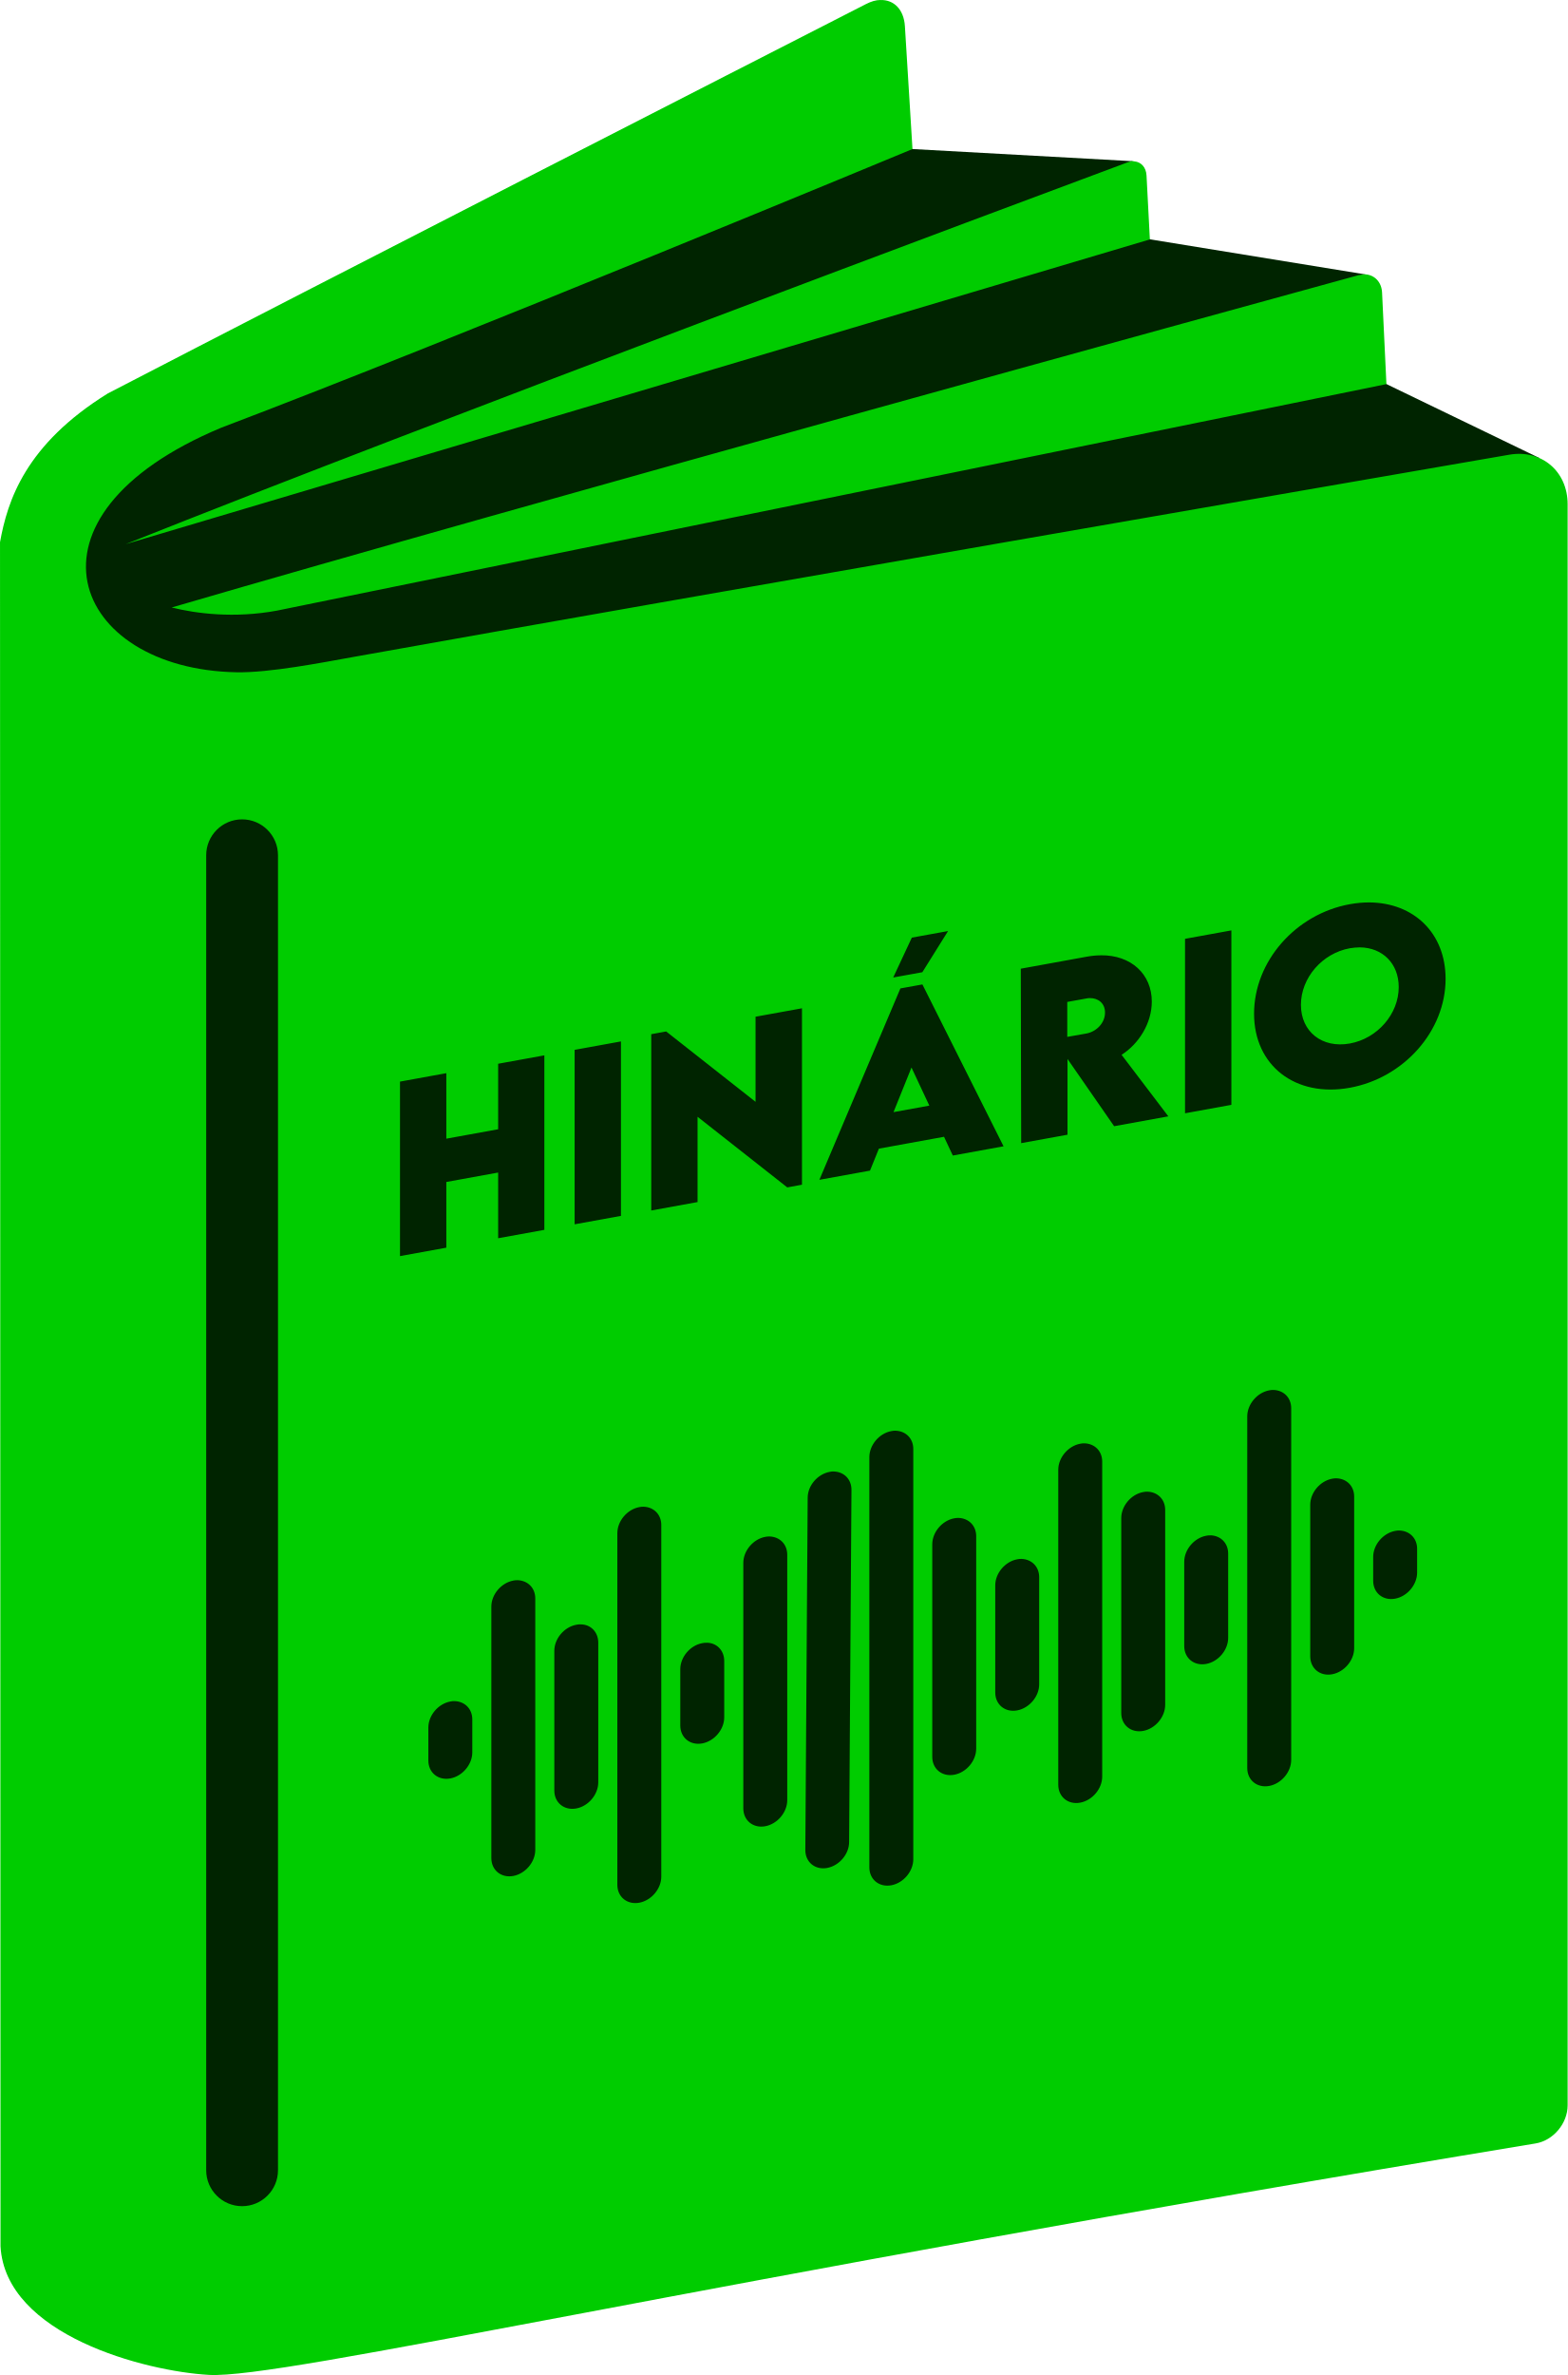
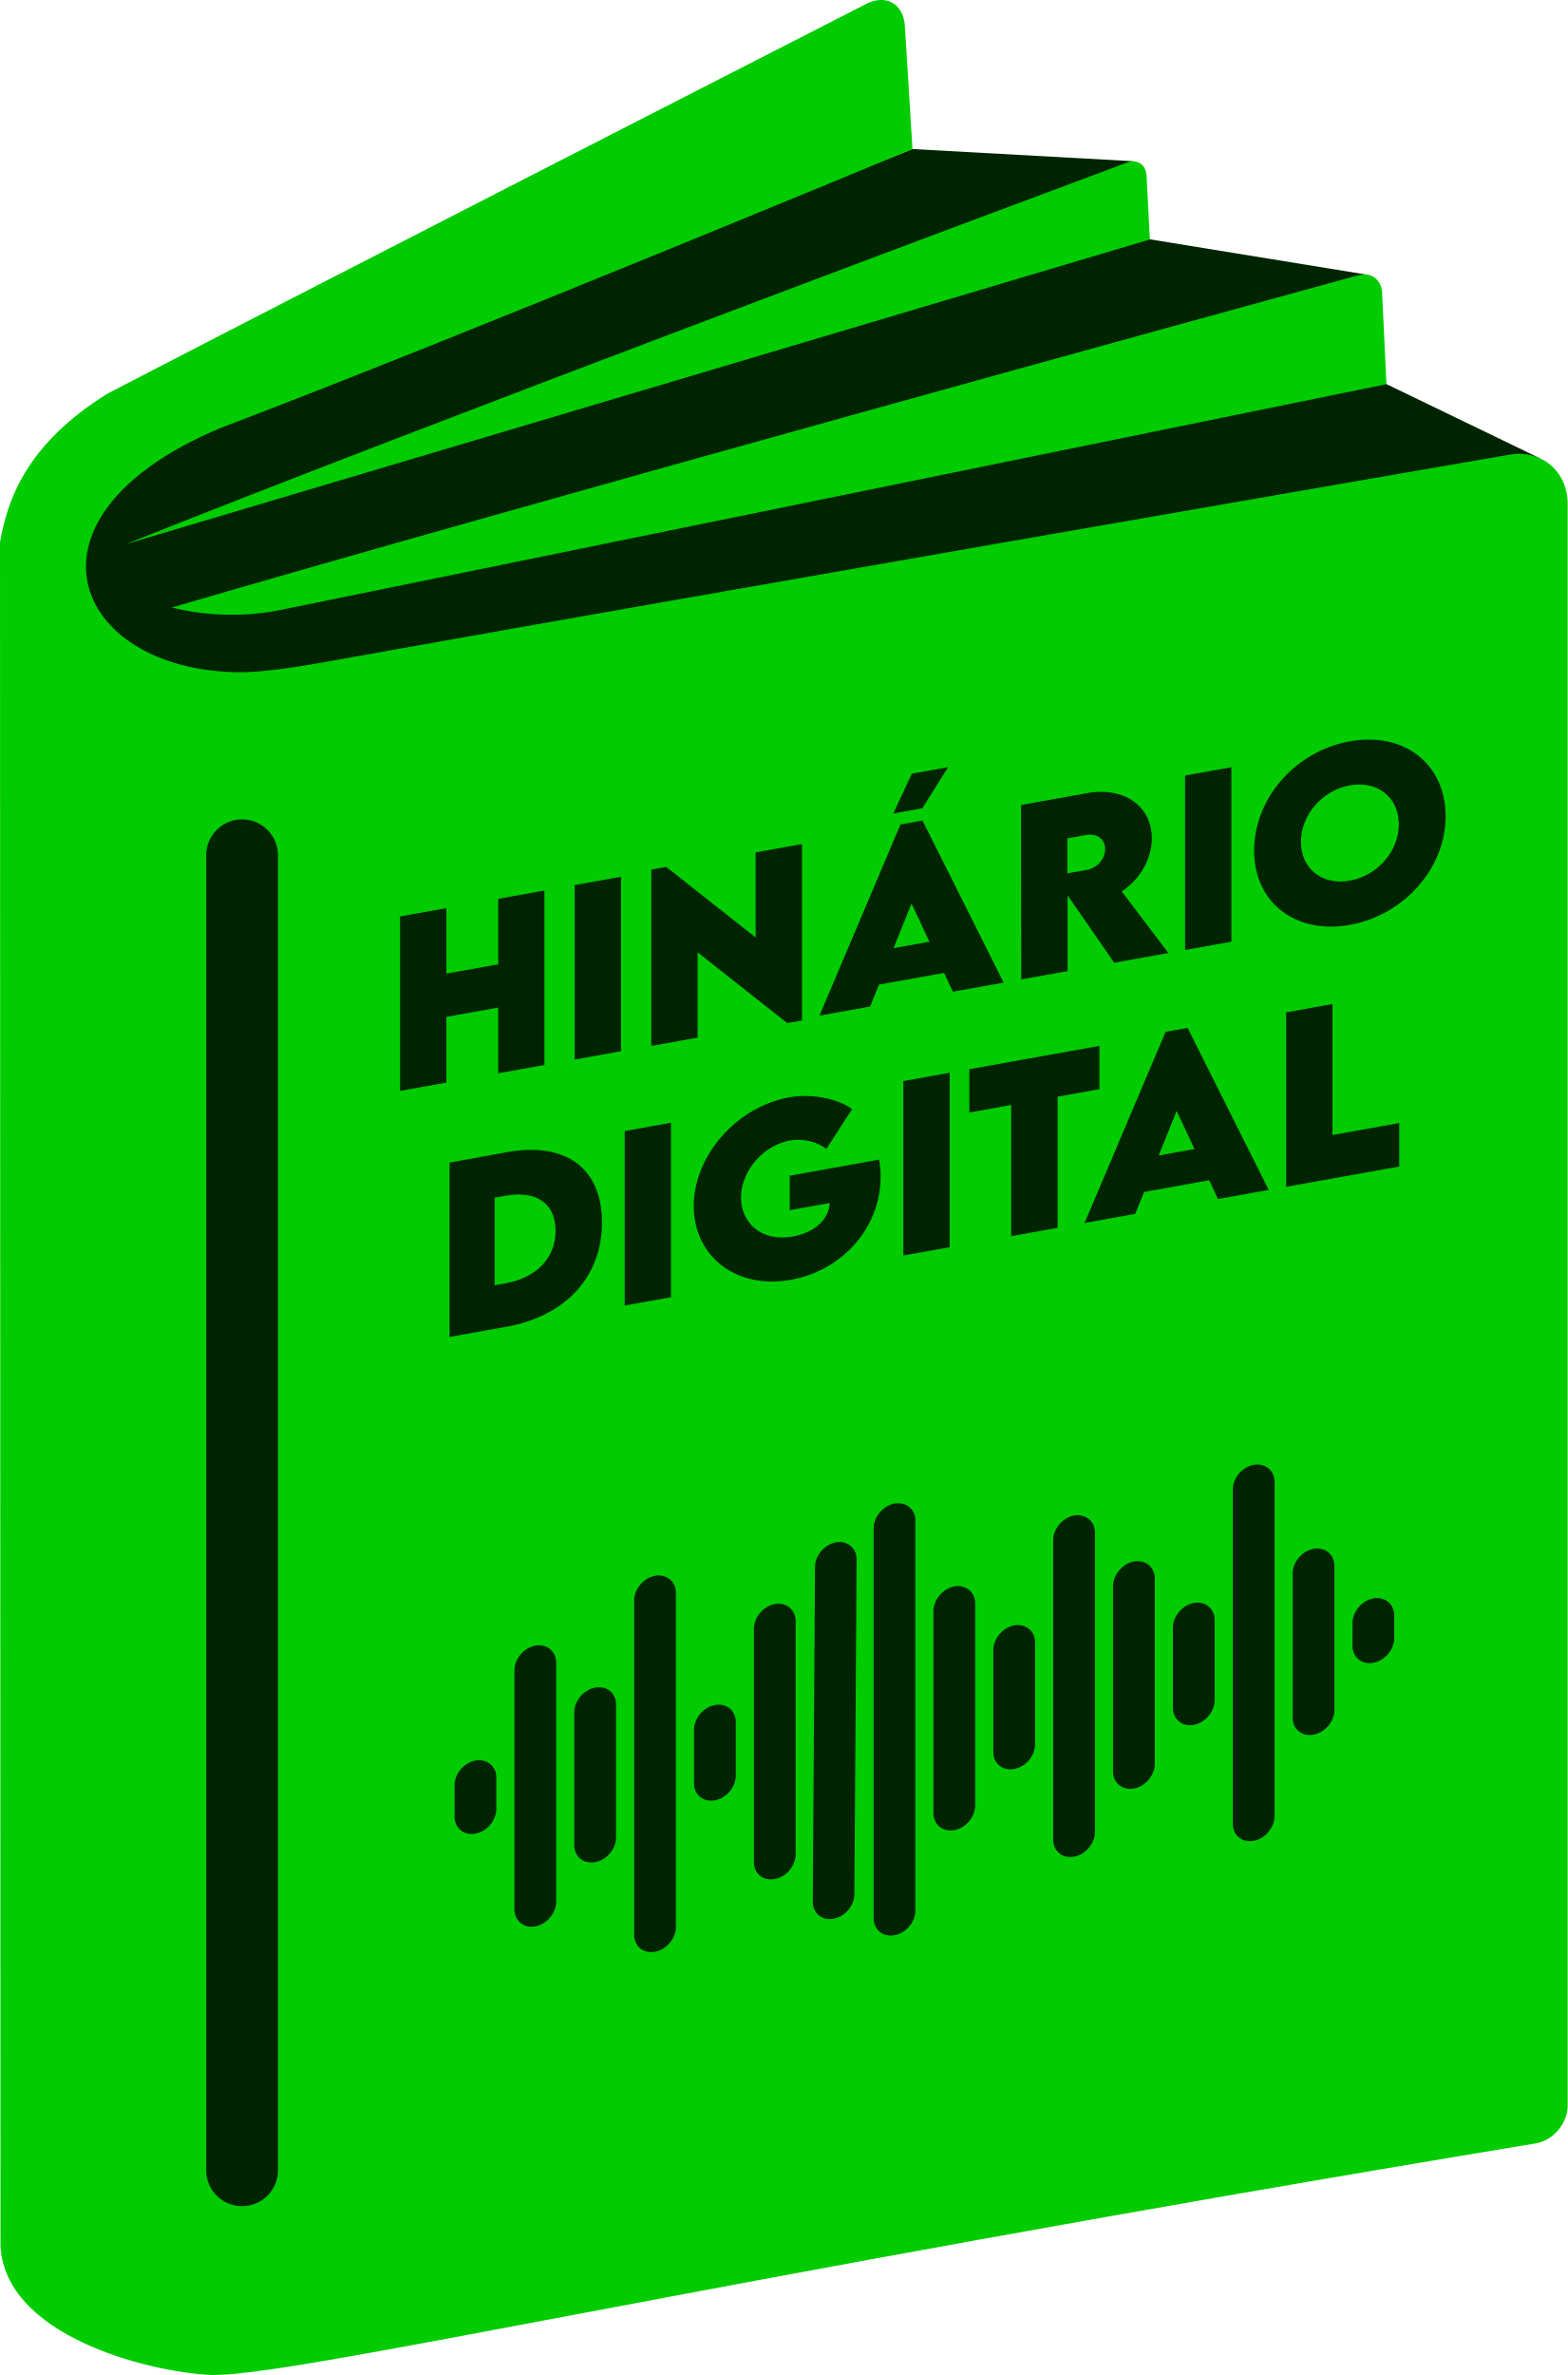
<svg xmlns="http://www.w3.org/2000/svg" width="87.346mm" height="132.292mm" viewBox="0 0 87.346 132.292" version="1.1" id="svg1">
-   <g id="g418" transform="translate(2883.429,-1330.59)">
-     <path id="rect414" style="display:inline;opacity:1;fill:#002400;fill-opacity:1;stroke-width:0.4;paint-order:stroke fill markers" d="m -2832.772,1338.882 -40.934,16.248 c -5.237,2.244 -6.92,5.487 -5.048,9.726 1.675,2.714 4.285,3.993 7.831,3.837 l 73.262,-12.593 -9.376,-4.53 -0.327,-5.697 -12.473,-2.03 -0.499,-4.276 z m 31.014,35.385 -60.772,11.4 v 20.257 l 60.772,-11.4 z m -72.106,0.018 v 81.413 h 8.114 v -81.413 z m 72.124,26.961 -59.945,12.57 v 29.972 l 59.945,-12.57 z" />
-     <path id="path1-0-6" style="font-weight:bold;font-size:15.875px;line-height:1;font-family:'LEMON MILK';-inkscape-font-specification:'LEMON MILK Bold';text-align:center;letter-spacing:0px;text-anchor:middle;display:inline;opacity:1;fill:#00cc00;fill-opacity:1;stroke:none;stroke-width:0.181;stroke-linecap:round;stroke-linejoin:round" d="m -3110.397,1456.884 c -0.116,0 -0.242,0.038 -0.373,0.105 -3.228,1.65 -13.943,7.13 -19.707,10.118 -2.143,1.328 -2.608,2.788 -2.802,3.866 l 0.013,44.278 c 0.128,2.307 3.764,3.248 5.416,3.341 1.929,0.108 12.478,-2.378 34.484,-6.014 0.459,-0.077 0.831,-0.52 0.831,-0.991 v -41.602 c 0,-0.855 -0.679,-1.431 -1.517,-1.286 -4.923,0.851 -20.673,3.578 -30.025,5.252 -0.837,0.15 -2.197,0.417 -3.055,0.401 -4.271,-0.079 -5.925,-4.045 -0.399,-6.354 6.042,-2.288 17.968,-7.241 17.968,-7.241 l -0.197,-3.191 c -0.027,-0.438 -0.288,-0.693 -0.637,-0.681 z m 6.552,4.187 c -0.043,0 -0.071,0.014 -0.136,0.035 v -3e-4 c -2.874,1.07 -18.11,6.755 -26.032,9.917 l 26.62,-7.918 -0.087,-1.661 c -0.011,-0.213 -0.141,-0.351 -0.315,-0.366 -0.02,0 -0.036,-0.01 -0.05,-0.01 z m 6.048,2.942 c -0.054,0 -0.175,0.022 -0.175,0.022 v -3e-4 c -3.474,0.953 -21.544,5.917 -30.845,8.634 0.634,0.159 1.627,0.286 2.734,0.082 l 28.838,-5.886 -0.113,-2.379 c -0.013,-0.276 -0.198,-0.461 -0.44,-0.473 z m -29.19,14.161 c 0.515,-10e-5 0.933,0.418 0.933,0.933 v 34.168 c 0,0.515 -0.418,0.933 -0.933,0.933 -0.515,0 -0.933,-0.418 -0.933,-0.933 v -34.168 c 0,-0.515 0.418,-0.933 0.933,-0.933 z m 29.303,2.158 v 3e-4 c 1.151,0.01 1.977,0.796 1.977,1.987 0,1.35 -1.08,2.573 -2.492,2.829 -1.409,0.256 -2.486,-0.574 -2.486,-1.924 0,-1.361 1.08,-2.59 2.489,-2.846 0.176,-0.032 0.347,-0.047 0.511,-0.046 z m -3.591,0.727 v 4.533 l -1.204,0.219 v -4.533 z m -7.363,0.017 -0.669,1.07 -0.757,0.137 0.484,-1.036 z m 10.703,0.424 c -0.084,-8e-4 -0.171,0.01 -0.261,0.023 -0.72,0.131 -1.271,0.771 -1.271,1.471 0,0.698 0.551,1.134 1.271,1.004 0.72,-0.131 1.271,-0.768 1.271,-1.466 0,-0.613 -0.422,-1.026 -1.01,-1.032 z m -6.734,0.206 c 0.79,-0.01 1.326,0.492 1.326,1.203 0,0.565 -0.34,1.1 -0.785,1.383 l 1.215,1.599 -1.409,0.256 -1.212,-1.748 v 1.969 l -1.204,0.219 -0.01,-4.533 1.721,-0.313 c 0.122,-0.022 0.24,-0.033 0.353,-0.034 z m -4.636,0.757 2.109,4.206 -1.319,0.24 -0.228,-0.487 -1.693,0.308 -0.231,0.571 -1.316,0.239 2.106,-4.973 z m 4.351,0.356 c -0.031,2e-4 -0.062,2e-4 -0.094,0.01 l -0.492,0.089 v 0.908 l 0.492,-0.087 c 0.256,-0.044 0.489,-0.266 0.489,-0.545 0,-0.246 -0.181,-0.378 -0.395,-0.376 z m -7.481,0.264 v 4.584 l -0.382,0.07 -2.332,-1.835 v 2.216 l -1.204,0.219 v -4.581 l 0.388,-0.071 2.323,1.828 v -2.211 z m -4.705,0.861 v 4.533 l -1.204,0.219 v -4.533 z m -1.991,0.362 v 4.534 l -1.201,0.218 v -1.707 l -1.347,0.245 v 1.707 l -1.204,0.219 v -4.534 l 1.204,-0.219 v 1.702 l 1.347,-0.245 v -1.702 z m 9.542,0.316 -0.467,1.159 0.931,-0.169 z m 9.413,8.378 c 0.26,0.01 0.456,0.199 0.456,0.475 v 9.137 c 0,0.315 -0.256,0.618 -0.571,0.677 -0.315,0.058 -0.571,-0.15 -0.571,-0.465 v -9.137 c 0,-0.315 0.256,-0.619 0.571,-0.677 0.039,-0.01 0.078,-0.01 0.115,-0.01 z m -9.822,1.059 c 0.26,0.01 0.456,0.199 0.456,0.475 v 10.659 c 0,0.315 -0.256,0.619 -0.571,0.677 -0.315,0.058 -0.571,-0.15 -0.571,-0.465 v -10.659 c 0,-0.315 0.256,-0.619 0.571,-0.677 0.039,-0.01 0.078,-0.011 0.115,-0.01 z m 4.91,0.328 c 0.26,0.01 0.456,0.199 0.456,0.475 v 8.184 c 0,0.315 -0.256,0.619 -0.571,0.677 -0.315,0.059 -0.571,-0.15 -0.571,-0.465 v -8.184 c 0,-0.315 0.256,-0.618 0.571,-0.677 0.039,-0.01 0.078,-0.01 0.115,-0.01 z m -6.513,0.732 c 0.26,0.01 0.454,0.203 0.452,0.479 l -0.061,9.149 c 0,0.315 -0.257,0.615 -0.571,0.673 v 4e-4 c -0.315,0.057 -0.57,-0.154 -0.567,-0.47 l 0.061,-9.149 c 0,-0.315 0.257,-0.615 0.571,-0.673 v -4e-4 c 0.039,-0.01 0.078,-0.01 0.115,-0.01 z m 13.062,0.177 c 0.26,0.01 0.456,0.199 0.456,0.475 v 3.939 c 0,0.315 -0.256,0.618 -0.571,0.677 -0.315,0.059 -0.571,-0.15 -0.571,-0.465 v -3.939 c 0,-0.315 0.256,-0.619 0.571,-0.677 0.039,-0.01 0.078,-0.01 0.115,-0.01 z m -4.912,0.347 c 0.26,0.01 0.456,0.199 0.456,0.475 v 5.064 c 0,0.315 -0.256,0.619 -0.571,0.677 -0.315,0.058 -0.571,-0.15 -0.571,-0.465 v -5.064 c 0,-0.315 0.256,-0.619 0.571,-0.677 0.04,-0.01 0.078,-0.01 0.115,-0.01 z m -13.097,0.391 c 0.26,0.01 0.456,0.199 0.456,0.475 v 9.137 c 0,0.315 -0.256,0.618 -0.571,0.677 -0.315,0.058 -0.571,-0.15 -0.571,-0.465 v -9.137 c 0,-0.315 0.256,-0.618 0.571,-0.677 0.04,-0.01 0.078,-0.01 0.115,-0.01 z m 8.185,0.291 c 0.26,0.01 0.456,0.199 0.456,0.475 v 5.521 c 0,0.315 -0.256,0.619 -0.571,0.677 -0.315,0.058 -0.571,-0.15 -0.571,-0.465 v -5.521 c 0,-0.315 0.256,-0.619 0.571,-0.677 0.039,-0.01 0.078,-0.01 0.115,-0.01 z m 11.46,0.327 c 0.26,0.01 0.456,0.199 0.456,0.475 v 0.619 c 0,0.315 -0.256,0.619 -0.571,0.677 -0.315,0.058 -0.571,-0.15 -0.571,-0.465 v -0.619 c 0,-0.315 0.256,-0.618 0.571,-0.677 0.039,-0.01 0.078,-0.01 0.115,-0.01 z m -4.911,0.125 c 0.26,0.01 0.456,0.199 0.456,0.475 v 2.19 c 0,0.315 -0.256,0.619 -0.571,0.677 -0.315,0.058 -0.571,-0.15 -0.571,-0.465 v -2.189 c 0,-0.315 0.256,-0.619 0.571,-0.677 0.039,-0.01 0.078,-0.01 0.115,-0.01 z m -11.46,0.03 c 0.26,0.01 0.456,0.199 0.456,0.475 v 6.377 c 0,0.315 -0.256,0.618 -0.571,0.677 -0.315,0.058 -0.571,-0.15 -0.571,-0.465 v -6.377 c 0,-0.315 0.256,-0.619 0.571,-0.677 0.039,-0.01 0.078,-0.01 0.115,-0.01 z m 6.548,0.583 c 0.26,0.01 0.456,0.199 0.456,0.475 v 2.784 c 0,0.315 -0.256,0.618 -0.571,0.677 -0.315,0.059 -0.571,-0.15 -0.571,-0.465 v -2.784 c 0,-0.315 0.256,-0.618 0.571,-0.677 0.039,-0.01 0.078,-0.011 0.115,-0.01 z m -13.097,0.553 c 0.26,0.01 0.456,0.199 0.456,0.475 v 6.533 c 0,0.315 -0.256,0.618 -0.571,0.677 -0.315,0.058 -0.571,-0.15 -0.571,-0.465 v -6.533 c 0,-0.315 0.256,-0.618 0.571,-0.677 0.039,-0.01 0.078,-0.011 0.115,-0.01 z m 1.637,1.148 c 0.26,0 0.456,0.199 0.456,0.475 v 3.631 c 0,0.315 -0.256,0.619 -0.571,0.677 -0.315,0.058 -0.571,-0.15 -0.571,-0.465 v -3.631 c 0,-0.315 0.256,-0.619 0.571,-0.677 0.039,-0.01 0.078,-0.011 0.115,-0.01 z m 3.274,0.477 c 0.26,0 0.456,0.199 0.456,0.475 v 1.464 c 0,0.315 -0.256,0.618 -0.571,0.677 -0.315,0.058 -0.571,-0.15 -0.571,-0.465 v -1.463 c 0,-0.315 0.256,-0.619 0.571,-0.677 0.039,-0.01 0.078,-0.01 0.115,-0.01 z m -6.548,1.517 c 0.26,0.01 0.456,0.199 0.456,0.475 v 0.857 c 0,0.315 -0.256,0.619 -0.571,0.677 -0.315,0.058 -0.571,-0.15 -0.571,-0.465 v -0.857 c 0,-0.315 0.256,-0.619 0.571,-0.677 0.039,-0.01 0.078,-0.011 0.115,-0.01 z" transform="matrix(2.143741,0,0,2.143741,3833.51,-1792.592)" />
+   <defs id="defs1" />
+   <g id="g8" transform="translate(0,-9.1539076e-5)">
+     <path id="rect414" style="display:inline;opacity:1;fill:#002400;fill-opacity:1;stroke-width:0.4;paint-order:stroke fill markers" d="M 50.841,8.302 9.723,24.54 c -5.237,2.244 -6.92,5.487 -5.048,9.726 1.675,2.714 4.285,3.993 7.831,3.837 L 85.768,25.511 76.392,20.981 76.065,15.284 63.592,13.253 63.094,8.977 Z m 30.829,28.399 -60.772,10.635 1e-6,28.866 60.772,-10.635 z M 9.564,43.695 v 81.413 h 8.114 V 43.695 Z M 81.67,75.995 20.899,86.63 v 27.977 l 60.772,-10.635 z" />
+     <path id="path1-0-6" style="font-weight:bold;font-size:15.875px;line-height:1;font-family:'LEMON MILK';-inkscape-font-specification:'LEMON MILK Bold';text-align:center;letter-spacing:0px;text-anchor:middle;display:inline;opacity:1;fill:#00cc00;fill-opacity:1;stroke:none;stroke-width:0.388;stroke-linecap:round;stroke-linejoin:round" d="m 49.053,0.001 c -0.249,0 -0.519,0.082 -0.799,0.224 C 41.333,3.762 18.365,15.509 6.006,21.916 1.412,24.764 0.414,27.892 0,30.203 l 0.028,94.92 c 0.273,4.946 8.07,6.962 11.611,7.161 4.134,0.232 26.749,-5.098 73.926,-12.892 0.985,-0.165 1.782,-1.115 1.782,-2.124 V 28.085 c 0,-1.834 -1.455,-3.067 -3.252,-2.757 -10.555,1.824 -44.318,7.671 -64.366,11.258 -1.794,0.321 -4.71,0.894 -6.549,0.859 C 4.023,37.275 0.477,28.774 12.323,23.824 25.275,18.919 50.841,8.302 50.841,8.302 L 50.419,1.46 C 50.361,0.521 49.801,-0.026 49.053,0.001 Z m 14.047,8.97 -5.17e-4,0.006 c -0.092,0 -0.152,0.03 -0.29,0.075 V 9.052 C 56.647,11.346 23.986,23.532 7.003,30.312 L 64.069,13.338 63.883,9.777 C 63.859,9.319 63.58,9.025 63.207,8.992 c -0.043,0 -0.077,-0.021 -0.107,-0.021 z m 12.965,6.313 c -0.116,0 -0.376,0.047 -0.376,0.047 v -5.17e-4 c -7.447,2.042 -46.185,12.684 -66.123,18.51 1.36,0.34 3.487,0.614 5.862,0.176 l 61.822,-12.618 -0.242,-5.099 C 76.979,15.708 76.583,15.31 76.065,15.284 Z m 0.243,25.912 c 2.467,0.021 4.239,1.716 4.239,4.27 0,2.894 -2.315,5.51 -5.342,6.053 -3.02,0.542 -5.329,-1.244 -5.329,-4.138 0,-2.918 2.315,-5.546 5.336,-6.088 0.378,-0.068 0.744,-0.099 1.097,-0.096 z m -23.482,1.538 -1.435,2.289 -1.622,0.291 1.037,-2.218 z m 15.784,0.002 v 9.719 l -2.58,0.463 v -9.719 z m 7.162,0.963 c -0.18,-0.002 -0.367,0.013 -0.56,0.048 -1.543,0.277 -2.725,1.646 -2.725,3.148 0,1.495 1.182,2.435 2.725,2.158 1.543,-0.277 2.725,-1.641 2.725,-3.136 0,-1.314 -0.905,-2.201 -2.165,-2.217 z m -14.435,0.407 c 1.693,-0.009 2.842,1.06 2.842,2.585 0,1.212 -0.73,2.356 -1.682,2.961 l 2.604,3.433 -3.02,0.542 -2.598,-3.754 v 4.22 l -2.581,0.463 -0.012,-9.717 3.69,-0.662 c 0.262,-0.047 0.515,-0.07 0.757,-0.071 z m -47.848,1.536 c 1.105,-2.14e-4 2,0.895 2,2 V 120.889 c 0,1.105 -0.896,2 -2,2 -1.104,0 -2,-0.895 -2,-2 V 47.641 c 0,-1.104 0.895,-2 2,-2 z m 37.909,0.063 4.522,9.028 -2.828,0.507 -0.488,-1.046 -3.629,0.651 -0.495,1.222 -2.822,0.506 4.515,-10.649 z m 9.329,0.785 c -0.066,4.03e-4 -0.133,0.006 -0.201,0.019 l -1.055,0.189 v 1.948 l 1.055,-0.183 c 0.549,-0.092 1.049,-0.568 1.049,-1.165 0,-0.528 -0.388,-0.81 -0.848,-0.807 z m -16.039,0.527 v 9.827 l -0.82,0.147 -4.998,-3.944 v 4.751 l -2.58,0.463 V 48.438 l 0.832,-0.149 4.98,3.929 v -4.739 z m -10.087,1.822 v 9.718 l -2.58,0.463 v -9.719 z m -4.268,0.766 v 9.718 l -2.574,0.462 v -3.66 l -2.888,0.518 v 3.66 l -2.58,0.463 v -9.718 l 2.58,-0.463 v 3.647 l 2.888,-0.518 v -3.648 z m 20.456,0.725 -1,2.483 1.995,-0.358 z m 23.453,5.597 v 7.295 l 3.72,-0.667 v 2.424 l -6.3,1.13 v -9.718 z m -8.073,1.328 4.522,9.028 -2.828,0.507 -0.488,-1.046 -3.629,0.651 -0.495,1.222 -2.822,0.506 4.516,-10.649 z m -4.913,1.002 v 2.412 l -2.328,0.418 v 7.307 l -2.586,0.464 v -7.307 l -2.333,0.419 v -2.412 z m -8.344,1.497 v 9.719 l -2.58,0.463 v -9.719 z m -7.955,1.296 c 0.961,0.018 1.915,0.28 2.517,0.729 l -1.429,2.216 c -0.543,-0.409 -1.321,-0.595 -2.038,-0.467 -1.447,0.26 -2.719,1.676 -2.719,3.177 0,1.363 1.091,2.493 2.888,2.17 1.176,-0.211 2.014,-0.928 2.05,-1.863 l -2.225,0.399 v -1.923 l 4.986,-0.895 c 0.048,0.317 0.079,0.625 0.079,0.933 0,2.954 -2.231,5.265 -4.992,5.761 -3.087,0.554 -5.42,-1.331 -5.42,-4.104 0,-2.773 2.339,-5.526 5.354,-6.067 0.309,-0.051 0.63,-0.072 0.95,-0.067 z m 20.603,0.83 -1.001,2.483 1.996,-0.358 z m -28.173,0.659 v 9.719 l -2.58,0.463 v -9.718 z m -7.992,1.515 c 2.6,-0.08 4.146,1.388 4.146,4.046 0,3.014 -2.02,5.209 -5.324,5.802 l -3.171,0.569 v -9.713 l 3.171,-0.575 v -5.17e-4 c 0.413,-0.076 0.806,-0.118 1.178,-0.13 z m -0.623,2.485 c -0.196,0.007 -0.403,0.029 -0.621,0.068 l -0.591,0.106 v 4.878 l 0.615,-0.111 c 1.724,-0.309 2.779,-1.415 2.779,-2.922 0,-1.335 -0.812,-2.066 -2.183,-2.019 z m 41.314,15.036 v 5.16e-4 c 0.53,0.02 0.929,0.406 0.929,0.968 v 18.616 c 0,0.642 -0.522,1.26 -1.164,1.379 -0.642,0.118 -1.163,-0.305 -1.163,-0.948 V 82.972 c 0,-0.642 0.521,-1.26 1.163,-1.379 0.079,-0.02 0.159,-0.02 0.235,-0.02 z m -20.012,2.158 c 0.53,0.02 0.93,0.406 0.93,0.968 v 21.717 c 0,0.642 -0.522,1.26 -1.164,1.379 -0.642,0.118 -1.163,-0.306 -1.163,-0.948 V 85.13 c 0,-0.642 0.521,-1.26 1.163,-1.379 0.079,-0.02 0.159,-0.022 0.234,-0.02 z m 10.005,0.667 v 5.17e-4 c 0.53,0.02 0.929,0.405 0.929,0.967 v 16.674 c 0,0.642 -0.522,1.26 -1.164,1.379 -0.642,0.12 -1.163,-0.306 -1.163,-0.948 V 85.797 c 0,-0.642 0.521,-1.26 1.163,-1.379 0.079,-0.02 0.159,-0.02 0.235,-0.02 z m -13.271,1.49 v 0.002 c 0.529,0.02 0.925,0.413 0.921,0.976 l -0.124,18.64 c 0,0.641 -0.524,1.252 -1.164,1.371 v 0.001 c -0.642,0.116 -1.16,-0.315 -1.155,-0.958 l 0.125,-18.639 c 0,-0.641 0.524,-1.253 1.163,-1.371 v -5.16e-4 c 0.079,-0.02 0.159,-0.02 0.234,-0.02 z m 26.613,0.363 v 5.17e-4 c 0.53,0.02 0.93,0.405 0.93,0.967 v 8.025 c 0,0.642 -0.522,1.26 -1.164,1.379 -0.642,0.12 -1.163,-0.306 -1.163,-0.948 v -8.025 c 0,-0.642 0.521,-1.26 1.163,-1.379 0.079,-0.02 0.159,-0.02 0.234,-0.02 z M 63.414,86.957 V 86.958 c 0.53,0.02 0.929,0.406 0.929,0.968 v 10.318 c 0,0.642 -0.522,1.26 -1.164,1.379 -0.642,0.118 -1.163,-0.306 -1.163,-0.948 V 88.357 c 0,-0.642 0.521,-1.26 1.163,-1.379 0.082,-0.02 0.159,-0.02 0.235,-0.02 z M 36.73,87.755 v 5.17e-4 c 0.53,0.02 0.929,0.405 0.929,0.967 v 18.616 c 0,0.642 -0.521,1.26 -1.164,1.379 -0.642,0.118 -1.163,-0.305 -1.163,-0.948 V 89.154 c 0,-0.642 0.521,-1.26 1.163,-1.379 0.081,-0.02 0.159,-0.02 0.235,-0.02 z m 16.677,0.593 v 5.17e-4 c 0.53,0.02 0.929,0.405 0.929,0.967 v 11.248 c 0,0.642 -0.522,1.26 -1.164,1.379 -0.642,0.118 -1.163,-0.306 -1.163,-0.948 V 89.747 c 0,-0.642 0.521,-1.26 1.163,-1.379 0.079,-0.02 0.159,-0.02 0.235,-0.02 z m 23.348,0.667 v 5.17e-4 c 0.53,0.02 0.929,0.405 0.929,0.967 v 1.261 c 0,0.642 -0.522,1.26 -1.164,1.379 -0.642,0.118 -1.163,-0.306 -1.163,-0.948 v -1.261 c 0,-0.642 0.521,-1.26 1.163,-1.379 0.079,-0.02 0.159,-0.02 0.235,-0.02 z m -10.006,0.254 v 5.17e-4 c 0.53,0.02 0.93,0.405 0.93,0.967 v 4.461 c 0,0.642 -0.521,1.261 -1.164,1.38 -0.642,0.118 -1.163,-0.305 -1.163,-0.948 v -4.461 c 0,-0.642 0.521,-1.261 1.163,-1.38 0.079,-0.02 0.159,-0.02 0.234,-0.02 z m -23.347,0.061 v 5.17e-4 c 0.53,0.02 0.93,0.405 0.93,0.967 v 12.992 c 0,0.642 -0.522,1.26 -1.164,1.379 -0.642,0.118 -1.163,-0.305 -1.163,-0.948 V 90.729 c 0,-0.642 0.521,-1.26 1.163,-1.379 0.079,-0.02 0.159,-0.02 0.234,-0.02 z m 13.341,1.188 v 5.17e-4 c 0.53,0.02 0.929,0.406 0.929,0.968 v 5.672 c 0,0.642 -0.522,1.26 -1.164,1.379 -0.642,0.12 -1.163,-0.306 -1.163,-0.948 v -5.672 c 0,-0.642 0.521,-1.26 1.163,-1.379 0.079,-0.02 0.159,-0.023 0.235,-0.021 z M 30.06,91.645 v 5.17e-4 c 0.53,0.02 0.929,0.406 0.929,0.968 v 13.31 c 0,0.642 -0.522,1.26 -1.164,1.379 -0.642,0.118 -1.163,-0.306 -1.163,-0.948 V 93.044 c 0,-0.642 0.521,-1.26 1.163,-1.379 0.079,-0.02 0.159,-0.023 0.235,-0.021 z m 3.335,2.339 c 0.53,0 0.93,0.405 0.93,0.967 v 7.397 c 0,0.642 -0.522,1.26 -1.164,1.379 -0.642,0.118 -1.163,-0.306 -1.163,-0.948 v -7.397 c 0,-0.642 0.521,-1.26 1.163,-1.379 0.079,-0.02 0.159,-0.022 0.234,-0.02 z m 6.671,0.97 v 5.17e-4 c 0.53,0 0.93,0.405 0.93,0.968 v 2.981 c 0,0.642 -0.521,1.26 -1.164,1.379 -0.642,0.118 -1.163,-0.305 -1.163,-0.948 v -2.982 c 0,-0.642 0.521,-1.26 1.163,-1.379 0.079,-0.02 0.159,-0.02 0.234,-0.02 z M 26.724,98.045 c 0.53,0.02 0.93,0.406 0.93,0.968 v 1.745 c 0,0.642 -0.522,1.26 -1.164,1.379 -0.642,0.118 -1.163,-0.306 -1.163,-0.948 v -1.745 c 0,-0.642 0.521,-1.26 1.163,-1.379 0.079,-0.02 0.159,-0.022 0.234,-0.02 z" />
  </g>
</svg>
